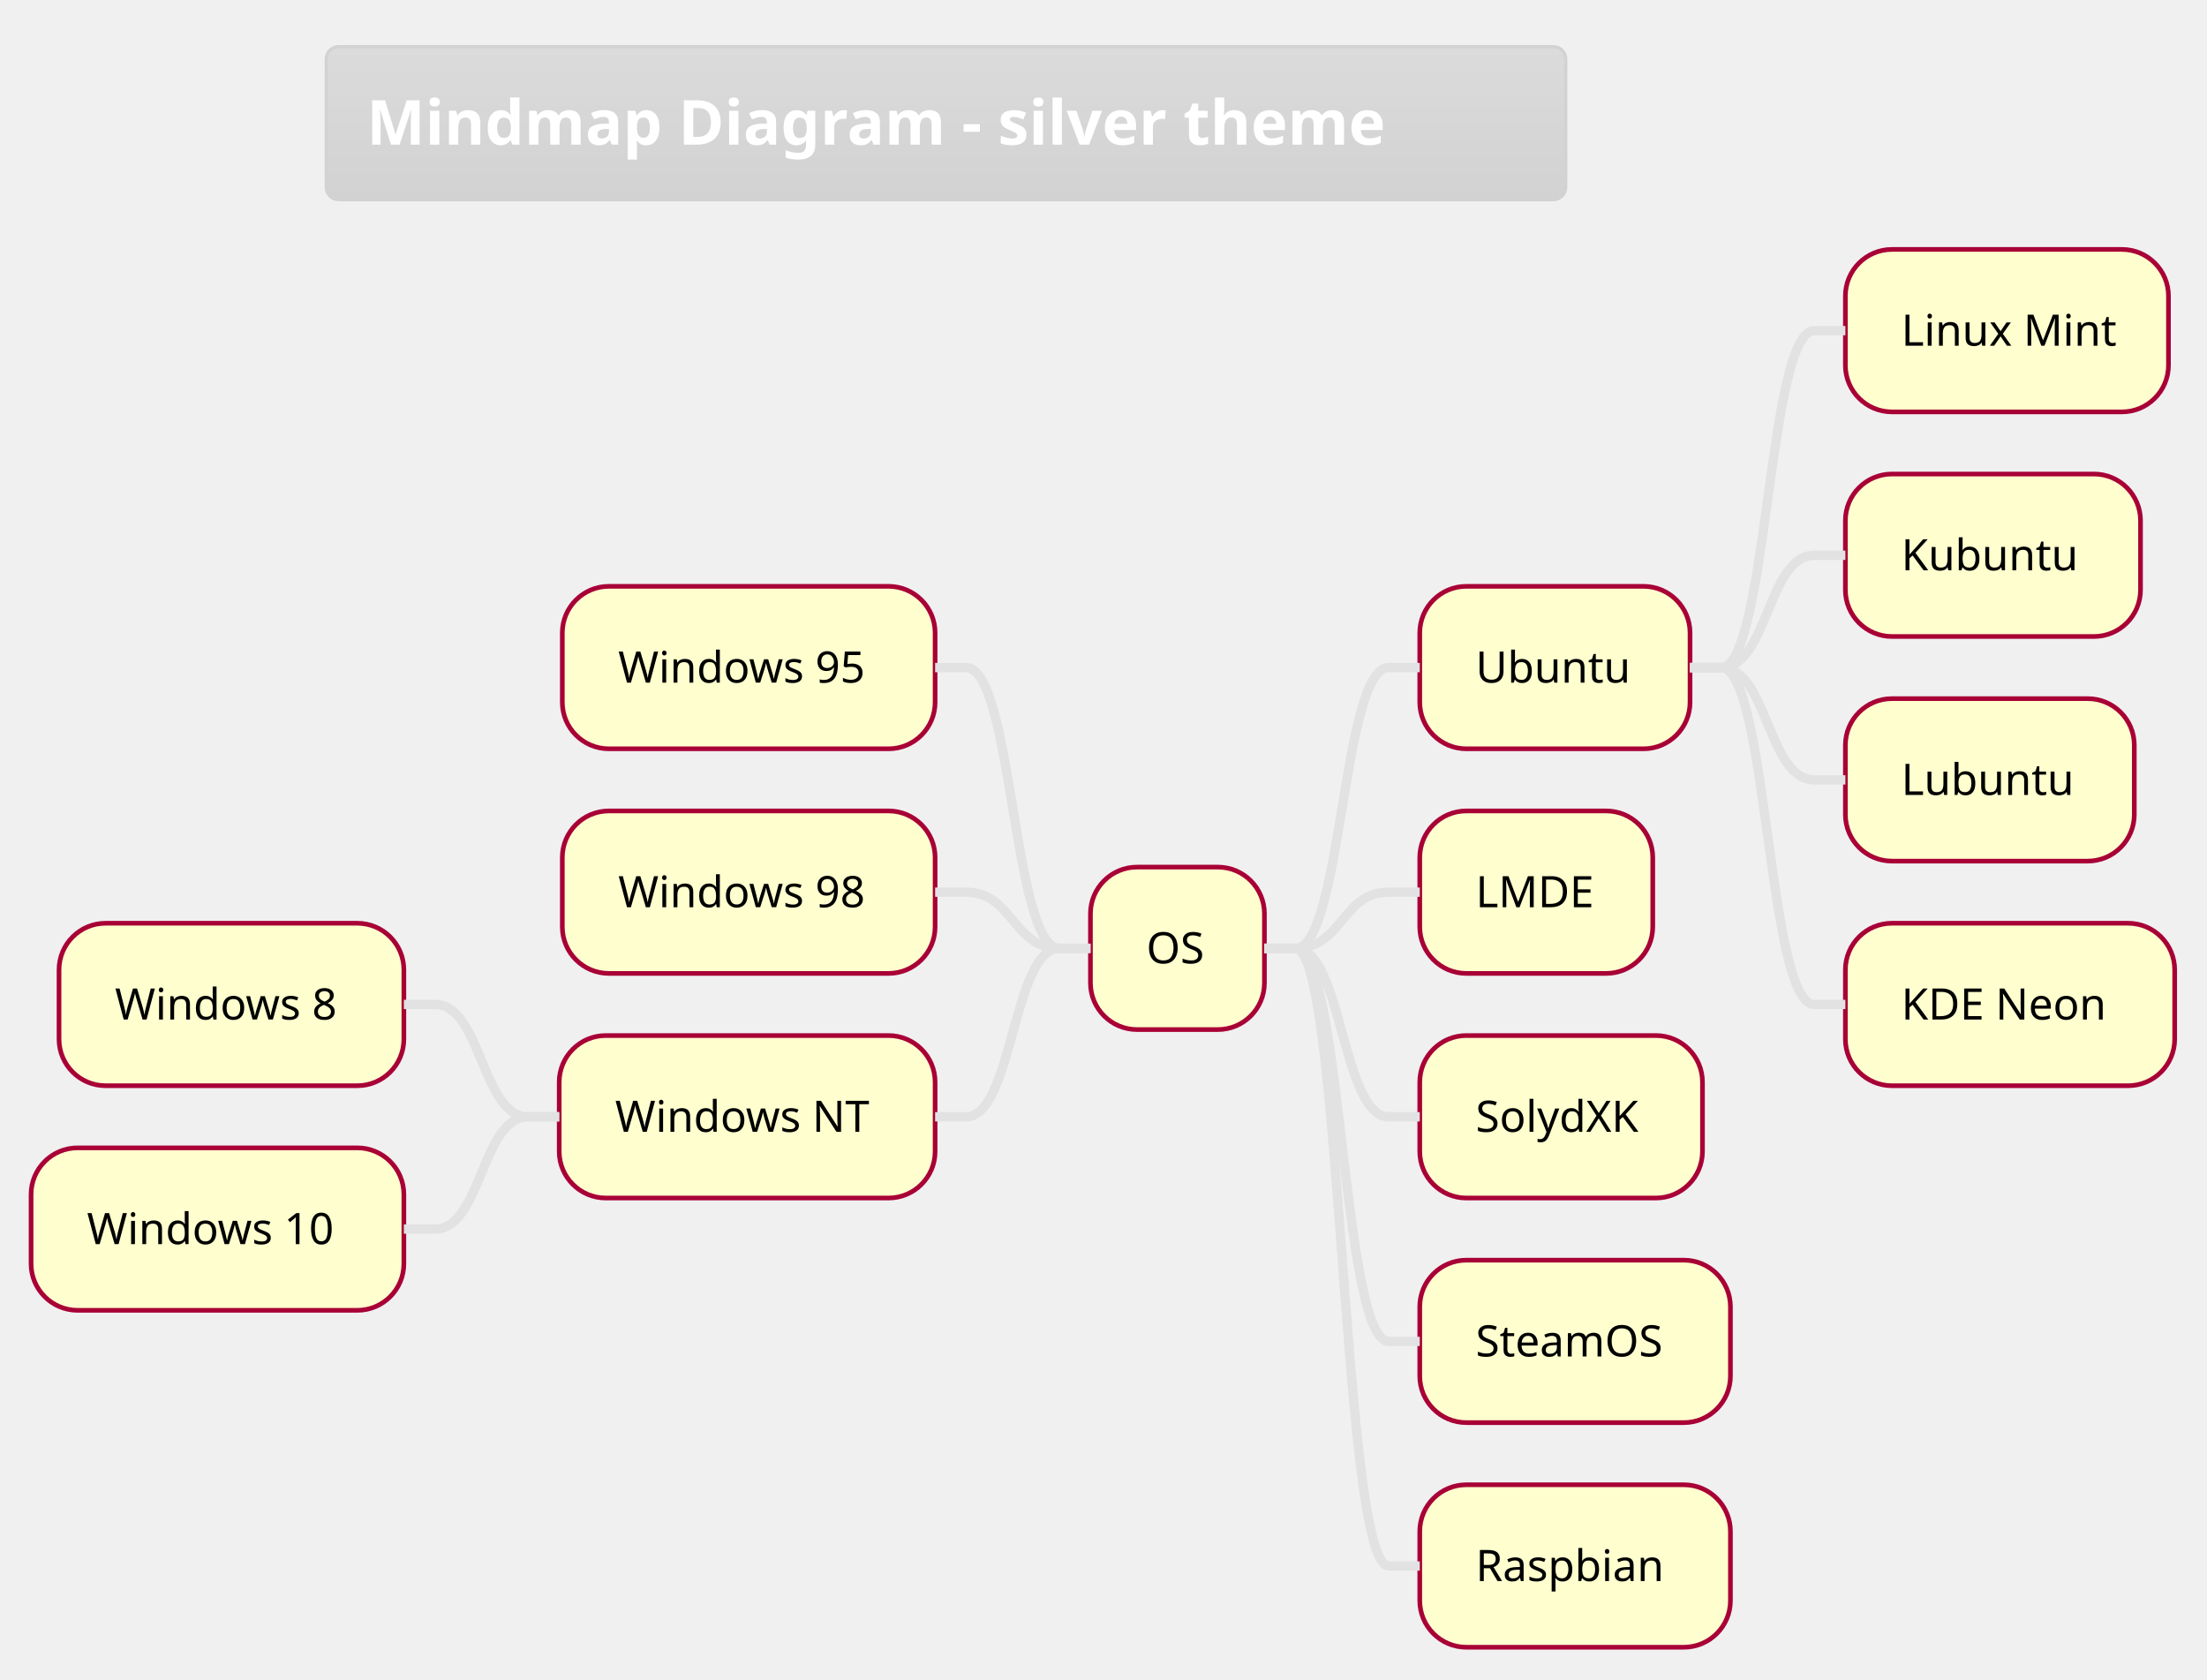
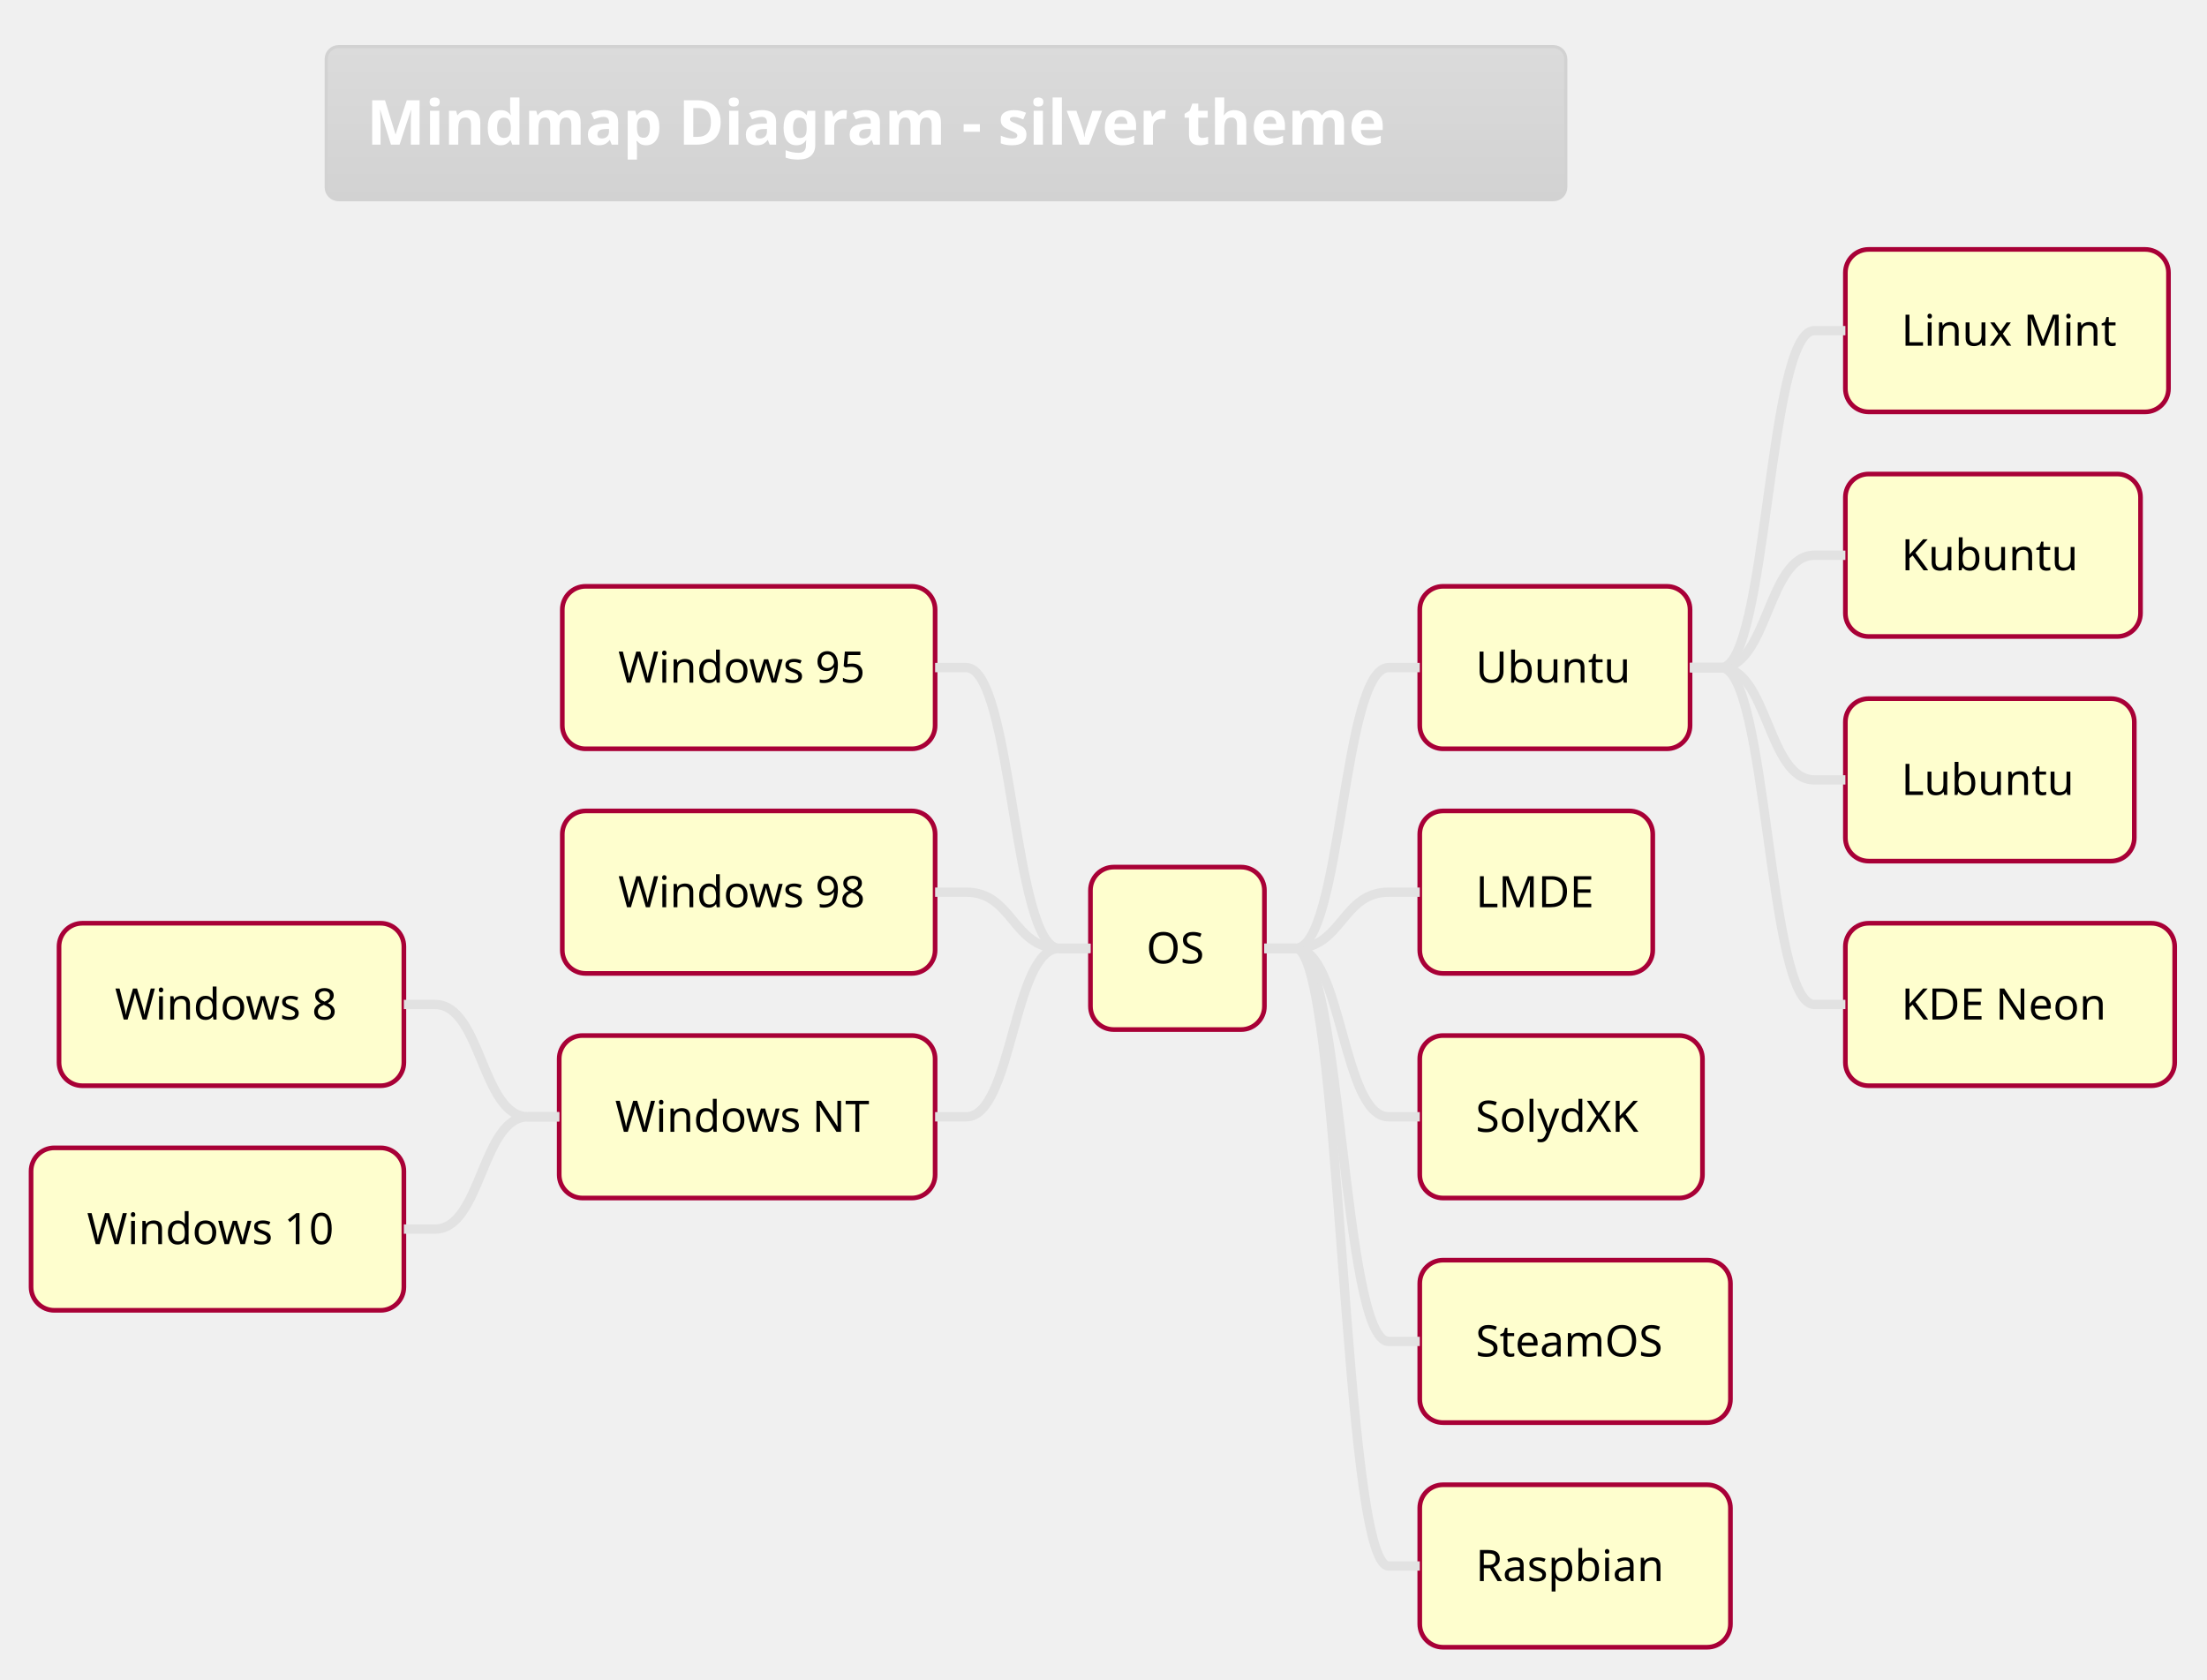
<svg xmlns="http://www.w3.org/2000/svg" contentScriptType="application/ecmascript" contentStyleType="text/css" height="563.542px" preserveAspectRatio="none" style="width:740px;height:563px;" version="1.1" viewBox="0 0 740 563" width="740.625px" zoomAndPan="magnify">
  <defs>
-     <linearGradient id="gwb2pwooek98u0" x1="50%" x2="50%" y1="0%" y2="100%">
+     <linearGradient id="g11n43f25y6bt70" x1="50%" x2="50%" y1="0%" y2="100%">
      <stop offset="0%" stop-color="#DBDBDB" />
      <stop offset="100%" stop-color="#D2D2D2" />
    </linearGradient>
  </defs>
  <g>
-     <rect fill="url(#gwb2pwooek98u0)" height="51.335" rx="4.167" ry="4.167" style="stroke: #D2D2D2; stroke-width: 1.042;" width="415.625" x="109.375" y="15.625" />
+     <rect fill="url(#g11n43f25y6bt70)" height="51.335" rx="4.167" ry="4.167" style="stroke: #D2D2D2; stroke-width: 1.042;" width="415.625" x="109.375" y="15.625" />
    <text fill="#FFFFFF" font-family="&quot;Verdana&quot;" font-size="20.833" font-weight="bold" lengthAdjust="spacingAndGlyphs" textLength="388.542" x="122.917" y="48.505">Mindmap Diagram - silver theme</text>
-     <rect fill="#FEFECE" height="54.476" rx="15.625" ry="15.625" style="stroke: #A80036; stroke-width: 1.562;" width="58.333" x="365.625" y="290.727" />
+     <rect fill="#FEFECE" height="54.476" rx="7.812" ry="7.812" style="stroke: #A80036; stroke-width: 1.562;" width="58.333" x="365.625" y="290.727" />
    <text fill="#000000" font-family="&quot;Verdana&quot;" font-size="14.583" lengthAdjust="spacingAndGlyphs" textLength="20.833" x="384.375" y="323.013">OS</text>
-     <rect fill="#FEFECE" height="54.476" rx="15.625" ry="15.625" style="stroke: #A80036; stroke-width: 1.562;" width="90.625" x="476.042" y="196.59" />
+     <rect fill="#FEFECE" height="54.476" rx="7.812" ry="7.812" style="stroke: #A80036; stroke-width: 1.562;" width="90.625" x="476.042" y="196.59" />
    <text fill="#000000" font-family="&quot;Verdana&quot;" font-size="14.583" lengthAdjust="spacingAndGlyphs" textLength="53.125" x="494.792" y="228.877">Ubuntu</text>
-     <rect fill="#FEFECE" height="54.476" rx="15.625" ry="15.625" style="stroke: #A80036; stroke-width: 1.562;" width="108.333" x="618.75" y="83.626" />
+     <rect fill="#FEFECE" height="54.476" rx="7.812" ry="7.812" style="stroke: #A80036; stroke-width: 1.562;" width="108.333" x="618.75" y="83.626" />
    <text fill="#000000" font-family="&quot;Verdana&quot;" font-size="14.583" lengthAdjust="spacingAndGlyphs" textLength="70.833" x="637.5" y="115.913">Linux Mint</text>
    <path d="M566.667,223.828 L577.083,223.828 C592.708,223.828 592.708,110.864 608.333,110.864 L618.75,110.864 " fill="none" style="stroke: #E2E2E2; stroke-width: 3.125;" />
-     <rect fill="#FEFECE" height="54.476" rx="15.625" ry="15.625" style="stroke: #A80036; stroke-width: 1.562;" width="98.958" x="618.75" y="158.935" />
+     <rect fill="#FEFECE" height="54.476" rx="7.812" ry="7.812" style="stroke: #A80036; stroke-width: 1.562;" width="98.958" x="618.75" y="158.935" />
    <text fill="#000000" font-family="&quot;Verdana&quot;" font-size="14.583" lengthAdjust="spacingAndGlyphs" textLength="61.458" x="637.5" y="191.222">Kubuntu</text>
    <path d="M566.667,223.828 L577.083,223.828 C592.708,223.828 592.708,186.173 608.333,186.173 L618.75,186.173 " fill="none" style="stroke: #E2E2E2; stroke-width: 3.125;" />
-     <rect fill="#FEFECE" height="54.476" rx="15.625" ry="15.625" style="stroke: #A80036; stroke-width: 1.562;" width="96.875" x="618.75" y="234.245" />
+     <rect fill="#FEFECE" height="54.476" rx="7.812" ry="7.812" style="stroke: #A80036; stroke-width: 1.562;" width="96.875" x="618.75" y="234.245" />
    <text fill="#000000" font-family="&quot;Verdana&quot;" font-size="14.583" lengthAdjust="spacingAndGlyphs" textLength="59.375" x="637.5" y="266.531">Lubuntu</text>
    <path d="M566.667,223.828 L577.083,223.828 C592.708,223.828 592.708,261.483 608.333,261.483 L618.75,261.483 " fill="none" style="stroke: #E2E2E2; stroke-width: 3.125;" />
-     <rect fill="#FEFECE" height="54.476" rx="15.625" ry="15.625" style="stroke: #A80036; stroke-width: 1.562;" width="110.417" x="618.75" y="309.554" />
+     <rect fill="#FEFECE" height="54.476" rx="7.812" ry="7.812" style="stroke: #A80036; stroke-width: 1.562;" width="110.417" x="618.75" y="309.554" />
    <text fill="#000000" font-family="&quot;Verdana&quot;" font-size="14.583" lengthAdjust="spacingAndGlyphs" textLength="72.917" x="637.5" y="341.841">KDE Neon</text>
    <path d="M566.667,223.828 L577.083,223.828 C592.708,223.828 592.708,336.792 608.333,336.792 L618.75,336.792 " fill="none" style="stroke: #E2E2E2; stroke-width: 3.125;" />
    <path d="M423.958,317.965 L434.375,317.965 C450,317.965 450,223.828 465.625,223.828 L476.042,223.828 " fill="none" style="stroke: #E2E2E2; stroke-width: 3.125;" />
-     <rect fill="#FEFECE" height="54.476" rx="15.625" ry="15.625" style="stroke: #A80036; stroke-width: 1.562;" width="78.125" x="476.042" y="271.899" />
+     <rect fill="#FEFECE" height="54.476" rx="7.812" ry="7.812" style="stroke: #A80036; stroke-width: 1.562;" width="78.125" x="476.042" y="271.899" />
    <text fill="#000000" font-family="&quot;Verdana&quot;" font-size="14.583" lengthAdjust="spacingAndGlyphs" textLength="40.625" x="494.792" y="304.186">LMDE</text>
    <path d="M423.958,317.965 L434.375,317.965 C450,317.965 450,299.137 465.625,299.137 L476.042,299.137 " fill="none" style="stroke: #E2E2E2; stroke-width: 3.125;" />
-     <rect fill="#FEFECE" height="54.476" rx="15.625" ry="15.625" style="stroke: #A80036; stroke-width: 1.562;" width="94.792" x="476.042" y="347.209" />
+     <rect fill="#FEFECE" height="54.476" rx="7.812" ry="7.812" style="stroke: #A80036; stroke-width: 1.562;" width="94.792" x="476.042" y="347.209" />
    <text fill="#000000" font-family="&quot;Verdana&quot;" font-size="14.583" lengthAdjust="spacingAndGlyphs" textLength="57.292" x="494.792" y="379.495">SolydXK</text>
    <path d="M423.958,317.965 L434.375,317.965 C450,317.965 450,374.447 465.625,374.447 L476.042,374.447 " fill="none" style="stroke: #E2E2E2; stroke-width: 3.125;" />
-     <rect fill="#FEFECE" height="54.476" rx="15.625" ry="15.625" style="stroke: #A80036; stroke-width: 1.562;" width="104.167" x="476.042" y="422.518" />
+     <rect fill="#FEFECE" height="54.476" rx="7.812" ry="7.812" style="stroke: #A80036; stroke-width: 1.562;" width="104.167" x="476.042" y="422.518" />
    <text fill="#000000" font-family="&quot;Verdana&quot;" font-size="14.583" lengthAdjust="spacingAndGlyphs" textLength="66.667" x="494.792" y="454.805">SteamOS</text>
    <path d="M423.958,317.965 L434.375,317.965 C450,317.965 450,449.756 465.625,449.756 L476.042,449.756 " fill="none" style="stroke: #E2E2E2; stroke-width: 3.125;" />
-     <rect fill="#FEFECE" height="54.476" rx="15.625" ry="15.625" style="stroke: #A80036; stroke-width: 1.562;" width="104.167" x="476.042" y="497.827" />
+     <rect fill="#FEFECE" height="54.476" rx="7.812" ry="7.812" style="stroke: #A80036; stroke-width: 1.562;" width="104.167" x="476.042" y="497.827" />
    <text fill="#000000" font-family="&quot;Verdana&quot;" font-size="14.583" lengthAdjust="spacingAndGlyphs" textLength="66.667" x="494.792" y="530.114">Raspbian</text>
    <path d="M423.958,317.965 L434.375,317.965 C450,317.965 450,525.065 465.625,525.065 L476.042,525.065 " fill="none" style="stroke: #E2E2E2; stroke-width: 3.125;" />
-     <rect fill="#FEFECE" height="54.476" rx="15.625" ry="15.625" style="stroke: #A80036; stroke-width: 1.562;" width="125" x="188.542" y="196.59" />
+     <rect fill="#FEFECE" height="54.476" rx="7.812" ry="7.812" style="stroke: #A80036; stroke-width: 1.562;" width="125" x="188.542" y="196.59" />
    <text fill="#000000" font-family="&quot;Verdana&quot;" font-size="14.583" lengthAdjust="spacingAndGlyphs" textLength="87.5" x="207.292" y="228.877">Windows 95</text>
    <path d="M365.625,317.965 L355.208,317.965 C339.583,317.965 339.583,223.828 323.958,223.828 L313.542,223.828 " fill="none" style="stroke: #E2E2E2; stroke-width: 3.125;" />
-     <rect fill="#FEFECE" height="54.476" rx="15.625" ry="15.625" style="stroke: #A80036; stroke-width: 1.562;" width="125" x="188.542" y="271.899" />
+     <rect fill="#FEFECE" height="54.476" rx="7.812" ry="7.812" style="stroke: #A80036; stroke-width: 1.562;" width="125" x="188.542" y="271.899" />
    <text fill="#000000" font-family="&quot;Verdana&quot;" font-size="14.583" lengthAdjust="spacingAndGlyphs" textLength="87.5" x="207.292" y="304.186">Windows 98</text>
    <path d="M365.625,317.965 L355.208,317.965 C339.583,317.965 339.583,299.137 323.958,299.137 L313.542,299.137 " fill="none" style="stroke: #E2E2E2; stroke-width: 3.125;" />
-     <rect fill="#FEFECE" height="54.476" rx="15.625" ry="15.625" style="stroke: #A80036; stroke-width: 1.562;" width="126.042" x="187.5" y="347.209" />
+     <rect fill="#FEFECE" height="54.476" rx="7.812" ry="7.812" style="stroke: #A80036; stroke-width: 1.562;" width="126.042" x="187.5" y="347.209" />
    <text fill="#000000" font-family="&quot;Verdana&quot;" font-size="14.583" lengthAdjust="spacingAndGlyphs" textLength="88.542" x="206.25" y="379.495">Windows NT</text>
-     <rect fill="#FEFECE" height="54.476" rx="15.625" ry="15.625" style="stroke: #A80036; stroke-width: 1.562;" width="115.625" x="19.792" y="309.554" />
+     <rect fill="#FEFECE" height="54.476" rx="7.812" ry="7.812" style="stroke: #A80036; stroke-width: 1.562;" width="115.625" x="19.792" y="309.554" />
    <text fill="#000000" font-family="&quot;Verdana&quot;" font-size="14.583" lengthAdjust="spacingAndGlyphs" textLength="78.125" x="38.542" y="341.841">Windows 8</text>
    <path d="M187.5,374.447 L177.083,374.447 C161.458,374.447 161.458,336.792 145.833,336.792 L135.417,336.792 " fill="none" style="stroke: #E2E2E2; stroke-width: 3.125;" />
-     <rect fill="#FEFECE" height="54.476" rx="15.625" ry="15.625" style="stroke: #A80036; stroke-width: 1.562;" width="125" x="10.417" y="384.863" />
+     <rect fill="#FEFECE" height="54.476" rx="7.812" ry="7.812" style="stroke: #A80036; stroke-width: 1.562;" width="125" x="10.417" y="384.863" />
    <text fill="#000000" font-family="&quot;Verdana&quot;" font-size="14.583" lengthAdjust="spacingAndGlyphs" textLength="87.5" x="29.167" y="417.15">Windows 10</text>
    <path d="M187.5,374.447 L177.083,374.447 C161.458,374.447 161.458,412.101 145.833,412.101 L135.417,412.101 " fill="none" style="stroke: #E2E2E2; stroke-width: 3.125;" />
    <path d="M365.625,317.965 L355.208,317.965 C339.583,317.965 339.583,374.447 323.958,374.447 L313.542,374.447 " fill="none" style="stroke: #E2E2E2; stroke-width: 3.125;" />
  </g>
</svg>
